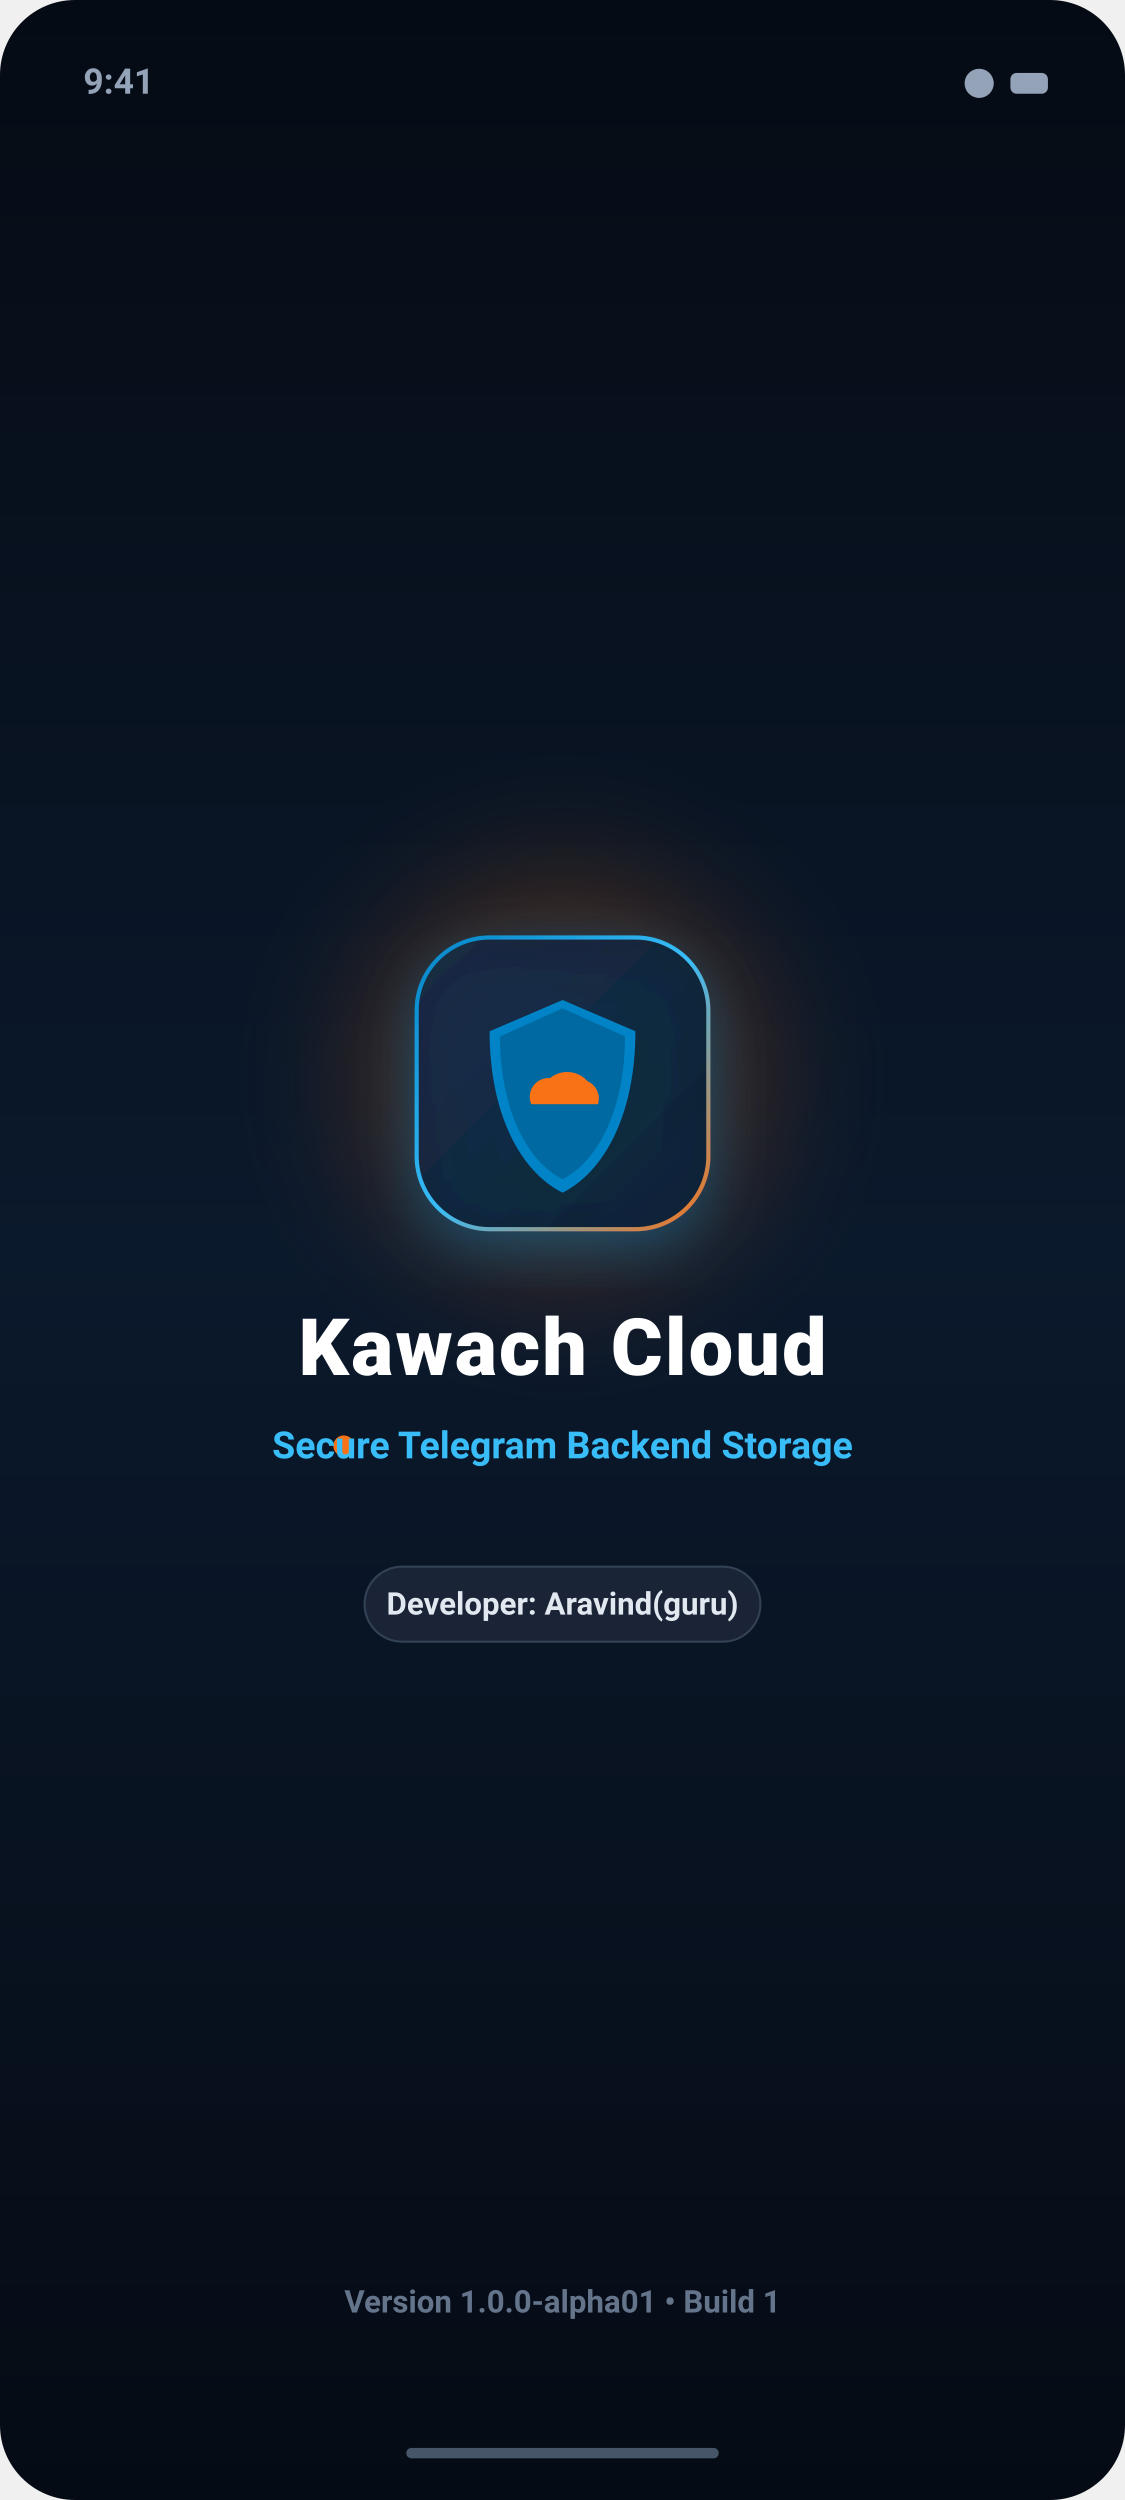
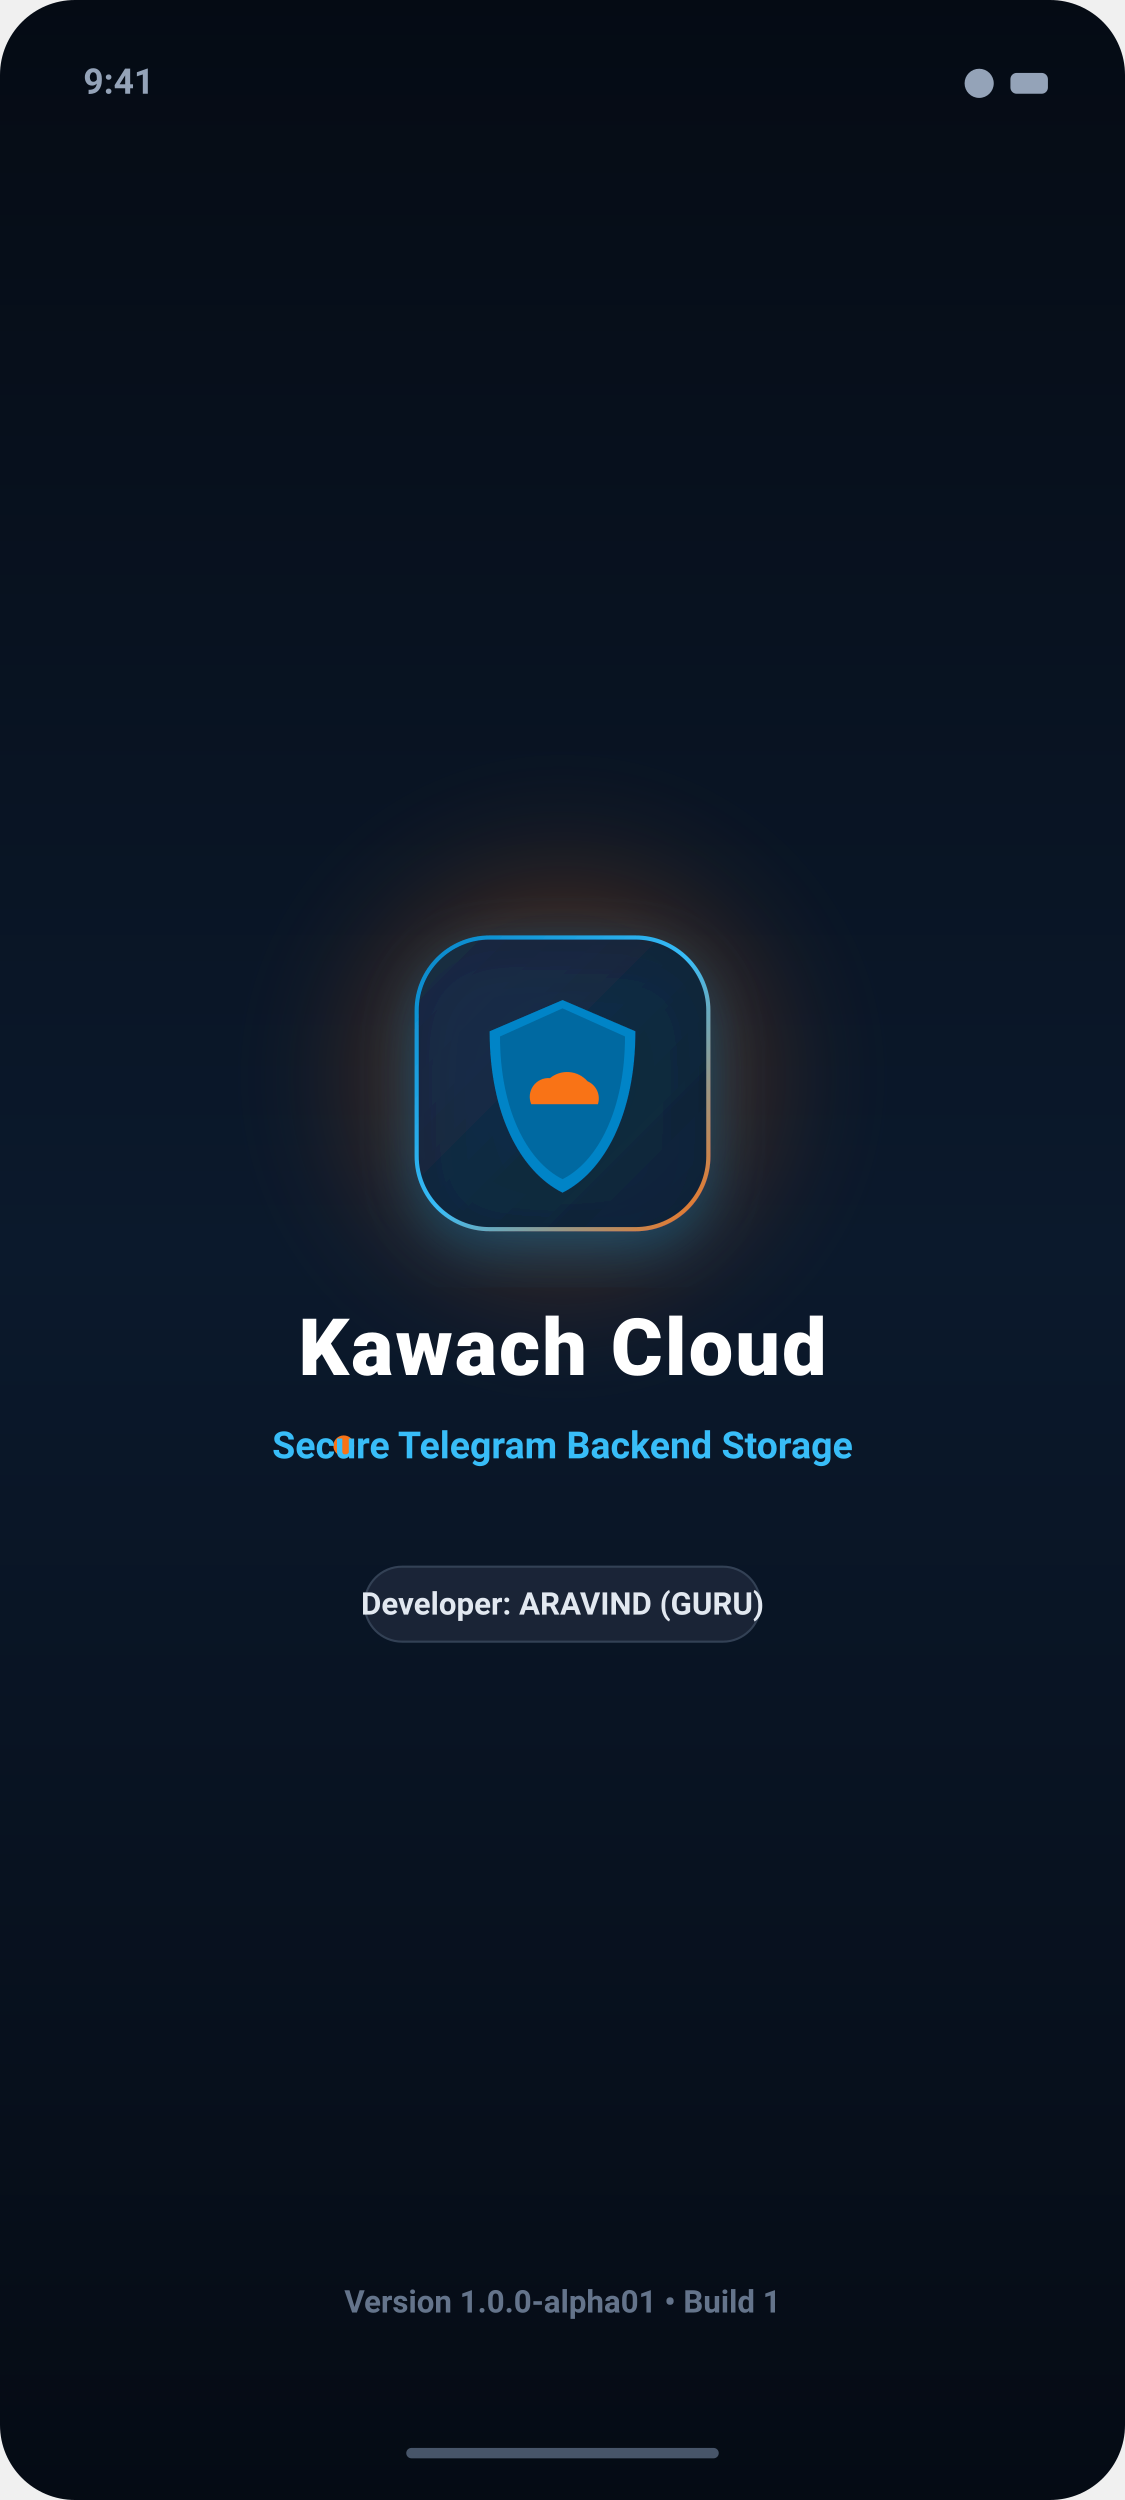
<svg xmlns="http://www.w3.org/2000/svg" viewBox="0 0 1080 2400" width="1080" height="2400">
  <defs>
    <linearGradient id="bgGrad" x1="0%" y1="0%" x2="0%" y2="100%">
      <stop offset="0%" stop-color="#050B14" />
      <stop offset="50%" stop-color="#0B192C" />
      <stop offset="100%" stop-color="#050B14" />
    </linearGradient>
    <radialGradient id="glowGrad" cx="50%" cy="45%" r="35%">
      <stop offset="0%" stop-color="#0284C7" stop-opacity="0.38" />
      <stop offset="50%" stop-color="#F97316" stop-opacity="0.16" />
      <stop offset="100%" stop-color="#0B192C" stop-opacity="0" />
    </radialGradient>
    <linearGradient id="borderGrad" x1="0%" y1="0%" x2="100%" y2="100%">
      <stop offset="0%" stop-color="#0284C7" />
      <stop offset="50%" stop-color="#38BDF8" />
      <stop offset="100%" stop-color="#F97316" />
    </linearGradient>
    <linearGradient id="cardGrad" x1="0%" y1="0%" x2="100%" y2="100%">
      <stop offset="0%" stop-color="#14263E" stop-opacity="0.9" />
      <stop offset="100%" stop-color="#0F1D30" stop-opacity="0.95" />
    </linearGradient>
    <filter id="dropGlow" x="-20%" y="-20%" width="140%" height="140%">
      <feDropShadow dx="0" dy="16" stdDeviation="28" flood-color="#0284C7" flood-opacity="0.45" />
    </filter>
  </defs>
  <rect width="1080" height="2400" fill="url(#bgGrad)" rx="72" />
  <circle cx="540" cy="1080" r="460" fill="url(#glowGrad)" />
  <text x="80" y="90" fill="#94A3B8" font-family="-apple-system, Roboto, sans-serif" font-size="34" font-weight="600">9:41</text>
  <circle cx="940" cy="80" r="14" fill="#94A3B8" />
  <rect x="970" y="70" width="36" height="20" rx="6" fill="#94A3B8" />
  <g transform="translate(540, 1040)" filter="url(#dropGlow)">
    <rect x="-140" y="-140" width="280" height="280" rx="70" fill="url(#cardGrad)" stroke="url(#borderGrad)" stroke-width="4" />
    <path d="M 0 -80 L 70 -50 C 70 30, 40 85, 0 105 C -40 85, -70 30, -70 -50 Z" fill="#0284C7" />
    <path d="M 0 -72 L 60 -45 C 60 25, 34 75, 0 92 C -34 75, -60 25, -60 -45 Z" fill="#0369A1" />
    <path d="M -30 20 A 18 18 0 0 1 -12 -5 A 26 26 0 0 1 24 -2 A 18 18 0 0 1 34 20 Z" fill="#F97316" />
  </g>
  <text x="540" y="1320" text-anchor="middle" fill="#FFFFFF" font-family="-apple-system, Roboto, sans-serif" font-size="76" font-weight="800" letter-spacing="2">Kawach Cloud</text>
  <g transform="translate(540, 1400)">
    <circle cx="-210" cy="-12" r="10" fill="#F97316" />
    <text x="0" y="0" text-anchor="middle" fill="#38BDF8" font-family="-apple-system, Roboto, sans-serif" font-size="36" font-weight="600">Secure Telegram Backend Storage</text>
  </g>
  <g transform="translate(540, 1540)">
    <rect x="-190" y="-36" width="380" height="72" rx="36" fill="#1E293B" fill-opacity="0.8" stroke="#334155" stroke-width="2" />
-     <text x="0" y="10" text-anchor="middle" fill="#E2E8F0" font-family="-apple-system, Roboto, sans-serif" font-size="30" font-weight="700">Developer: Aravind(guru)</text>
+     <text x="0" y="10" text-anchor="middle" fill="#E2E8F0" font-family="-apple-system, Roboto, sans-serif" font-size="30" font-weight="700">Developer: ARAVIND (GURU)</text>
  </g>
  <text x="540" y="2220" text-anchor="middle" fill="#64748B" font-family="-apple-system, Roboto, sans-serif" font-size="30" font-weight="600">Version 1.0.0-alpha01 • Build 1</text>
  <rect x="390" y="2350" width="300" height="10" rx="5" fill="#475569" />
</svg>
